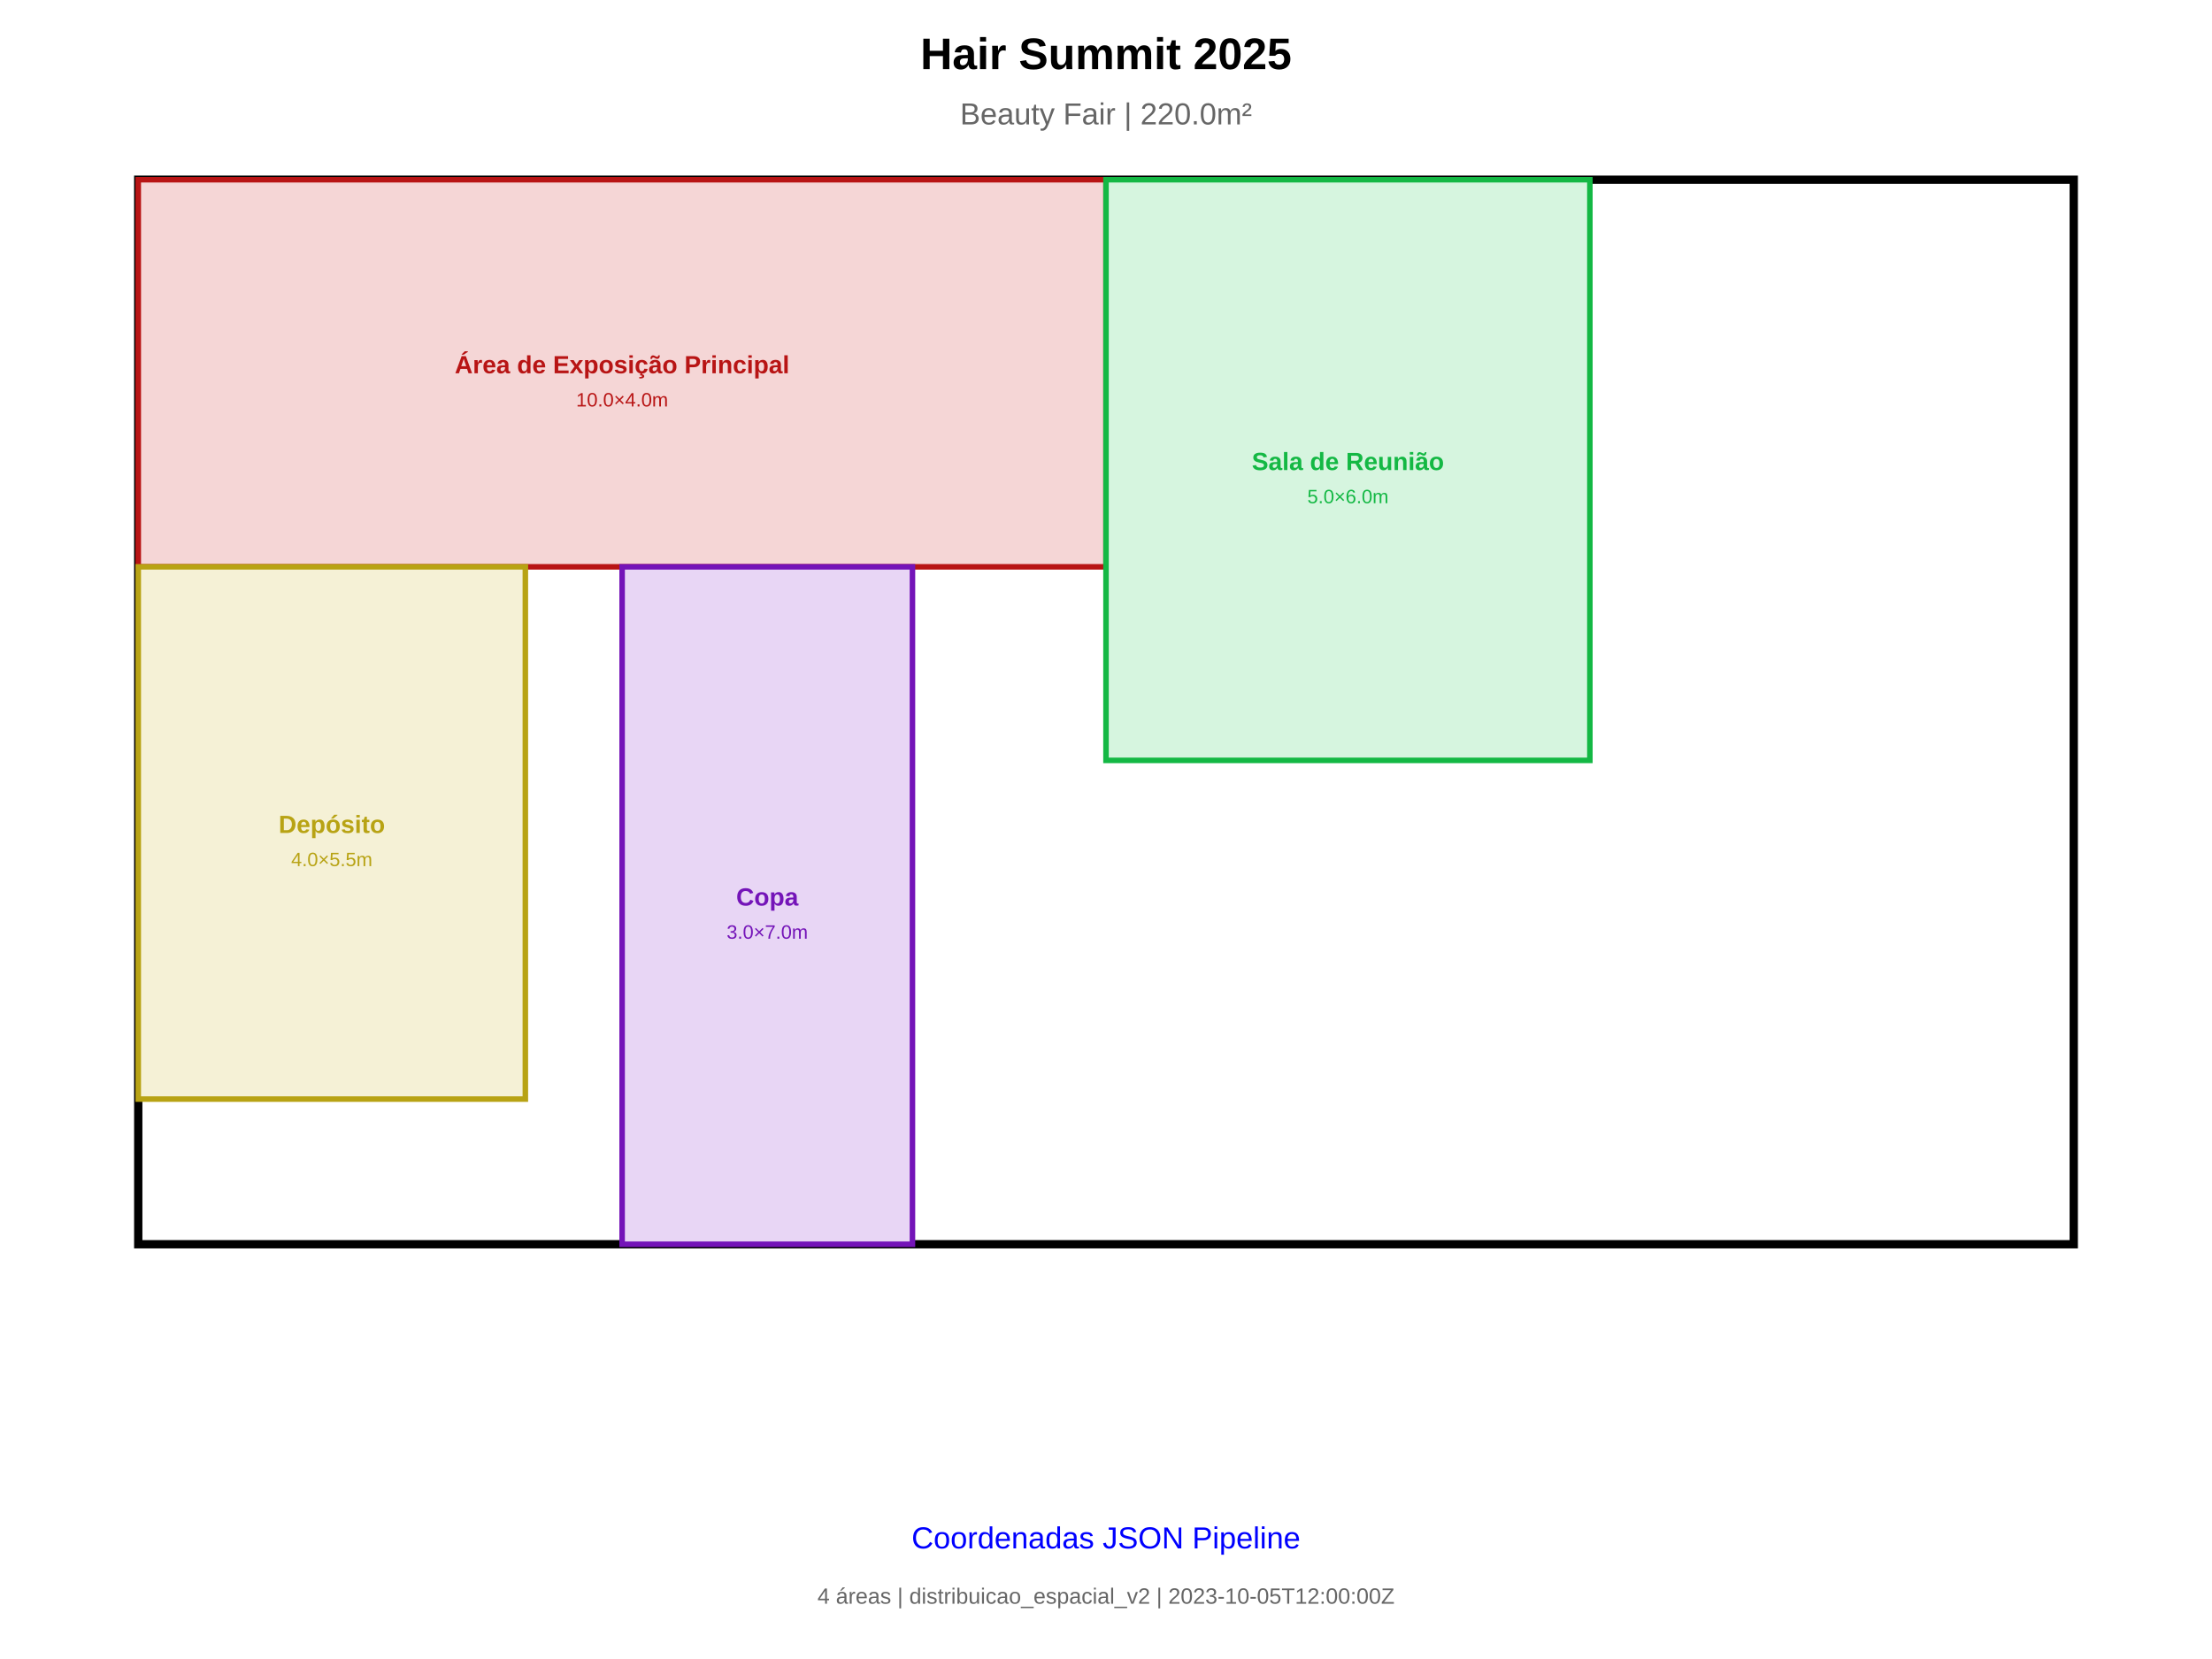
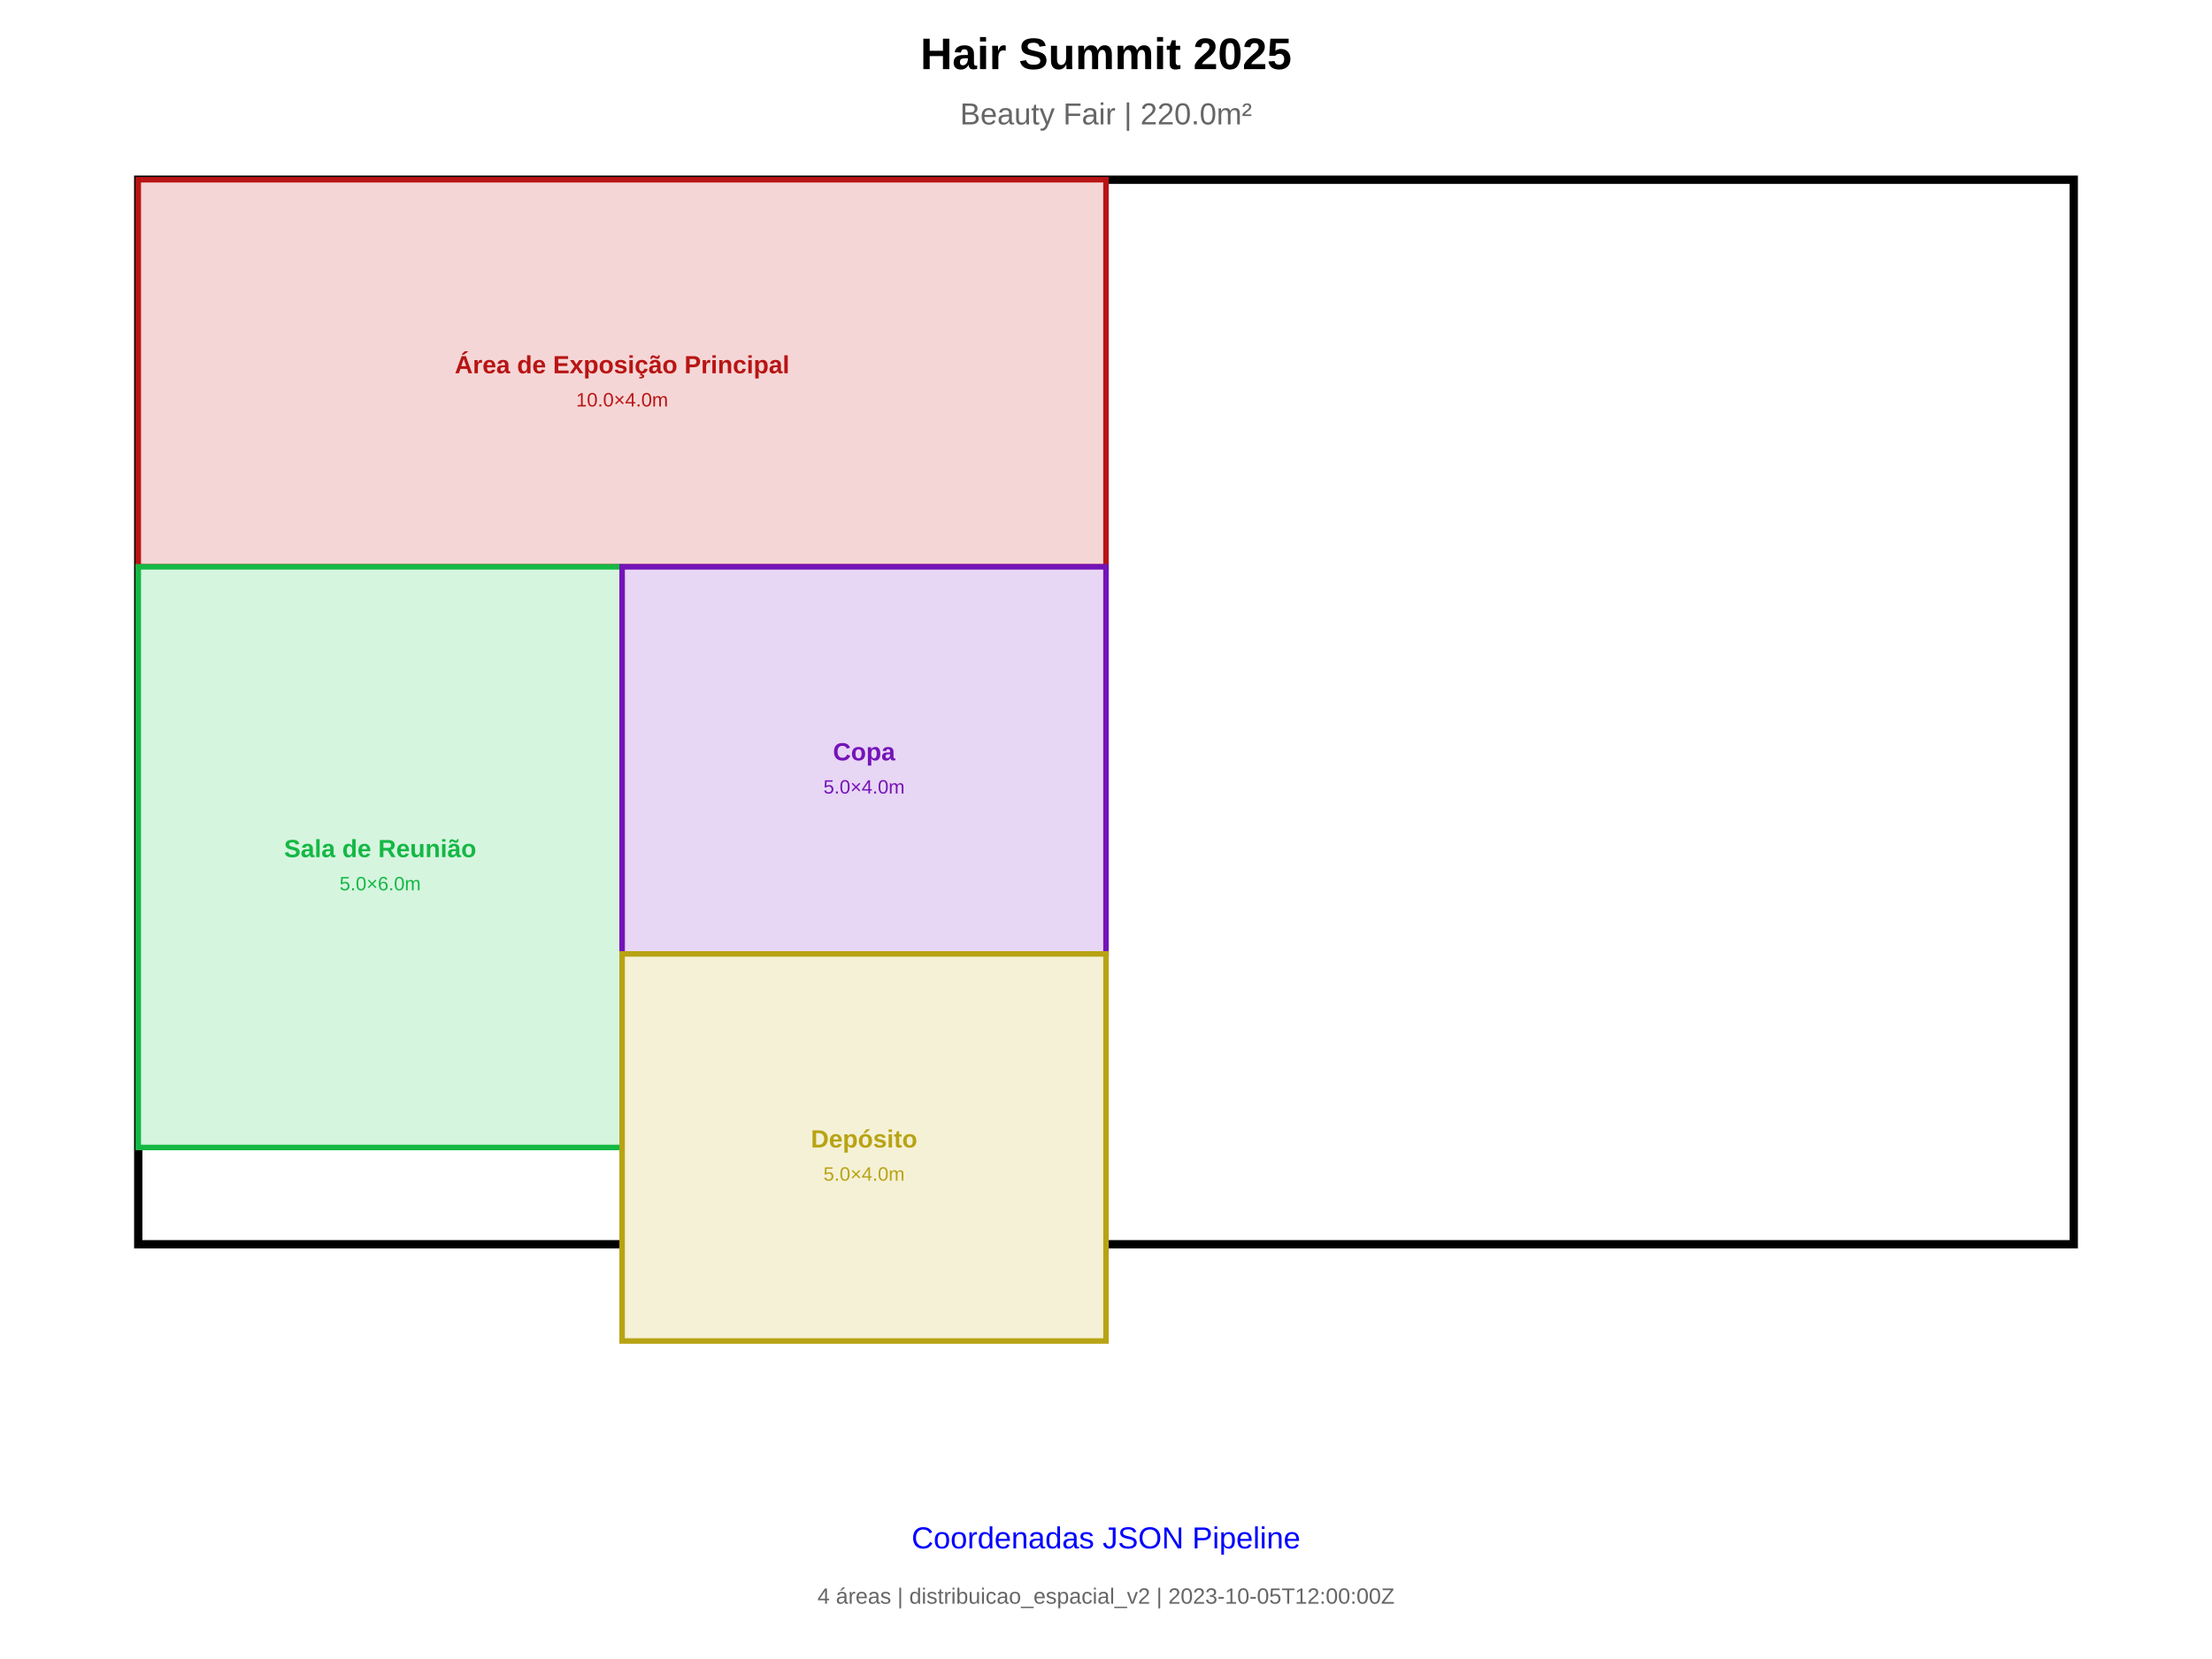
<svg xmlns="http://www.w3.org/2000/svg" width="800" height="600" viewBox="0 0 800 600">
  <rect width="800" height="600" fill="white" />
  <text x="400.0" y="25" text-anchor="middle" font-family="Arial" font-size="16" font-weight="bold" fill="#000">
    Hair Summit 2025
  </text>
  <text x="400.0" y="45" text-anchor="middle" font-family="Arial" font-size="11" fill="#666">
    Beauty Fair | 220.0m²
  </text>
  <rect x="50" y="65" width="700.0" height="385.0" fill="none" stroke="#000" stroke-width="3" />
  <rect x="50.0" y="65.0" width="350.0" height="140.0" fill="hsl(0.0, 60%, 90%)" stroke="hsl(0.0, 80%, 40%)" stroke-width="2" />
  <text x="225.0" y="135.0" text-anchor="middle" font-family="Arial" font-size="9" font-weight="bold" fill="hsl(0.0, 80%, 40%)">
    Área de Exposição Principal
  </text>
  <text x="225.0" y="147.0" text-anchor="middle" font-family="Arial" font-size="7" fill="hsl(0.0, 80%, 40%)">
    10.0×4.0m
  </text>
-   <rect x="400.0" y="65.0" width="175.0" height="210.0" fill="hsl(137.5, 60%, 90%)" stroke="hsl(137.5, 80%, 40%)" stroke-width="2" />
-   <text x="487.5" y="170.0" text-anchor="middle" font-family="Arial" font-size="9" font-weight="bold" fill="hsl(137.5, 80%, 40%)">
+   <rect x="50.0" y="205.0" width="175.0" height="210.0" fill="hsl(137.5, 60%, 90%)" stroke="hsl(137.5, 80%, 40%)" stroke-width="2" />
+   <text x="137.5" y="310.0" text-anchor="middle" font-family="Arial" font-size="9" font-weight="bold" fill="hsl(137.5, 80%, 40%)">
    Sala de Reunião
  </text>
-   <text x="487.5" y="182.0" text-anchor="middle" font-family="Arial" font-size="7" fill="hsl(137.5, 80%, 40%)">
+   <text x="137.5" y="322.0" text-anchor="middle" font-family="Arial" font-size="7" fill="hsl(137.5, 80%, 40%)">
    5.0×6.0m
  </text>
-   <rect x="225.0" y="205.0" width="105.0" height="245.0" fill="hsl(275.0, 60%, 90%)" stroke="hsl(275.0, 80%, 40%)" stroke-width="2" />
-   <text x="277.5" y="327.5" text-anchor="middle" font-family="Arial" font-size="9" font-weight="bold" fill="hsl(275.0, 80%, 40%)">
+   <rect x="225.0" y="205.0" width="175.0" height="140.0" fill="hsl(275.0, 60%, 90%)" stroke="hsl(275.0, 80%, 40%)" stroke-width="2" />
+   <text x="312.5" y="275.0" text-anchor="middle" font-family="Arial" font-size="9" font-weight="bold" fill="hsl(275.0, 80%, 40%)">
    Copa
  </text>
-   <text x="277.5" y="339.5" text-anchor="middle" font-family="Arial" font-size="7" fill="hsl(275.0, 80%, 40%)">
-     3.0×7.0m
+   <text x="312.5" y="287.0" text-anchor="middle" font-family="Arial" font-size="7" fill="hsl(275.0, 80%, 40%)">
+     5.0×4.0m
  </text>
-   <rect x="50.0" y="205.0" width="140.0" height="192.5" fill="hsl(52.5, 60%, 90%)" stroke="hsl(52.5, 80%, 40%)" stroke-width="2" />
-   <text x="120.0" y="301.25" text-anchor="middle" font-family="Arial" font-size="9" font-weight="bold" fill="hsl(52.5, 80%, 40%)">
+   <rect x="225.0" y="345.0" width="175.0" height="140.0" fill="hsl(52.5, 60%, 90%)" stroke="hsl(52.5, 80%, 40%)" stroke-width="2" />
+   <text x="312.5" y="415.0" text-anchor="middle" font-family="Arial" font-size="9" font-weight="bold" fill="hsl(52.5, 80%, 40%)">
    Depósito
  </text>
-   <text x="120.0" y="313.25" text-anchor="middle" font-family="Arial" font-size="7" fill="hsl(52.5, 80%, 40%)">
-     4.0×5.5m
+   <text x="312.5" y="427.0" text-anchor="middle" font-family="Arial" font-size="7" fill="hsl(52.5, 80%, 40%)">
+     5.0×4.0m
  </text>
  <text x="400.0" y="560" text-anchor="middle" font-family="Arial" font-size="11" fill="#00f">
    Coordenadas JSON Pipeline
  </text>
  <text x="400.0" y="580" text-anchor="middle" font-family="Arial" font-size="8" fill="#666">
    4 áreas | distribuicao_espacial_v2 | 2023-10-05T12:00:00Z
  </text>
</svg>
